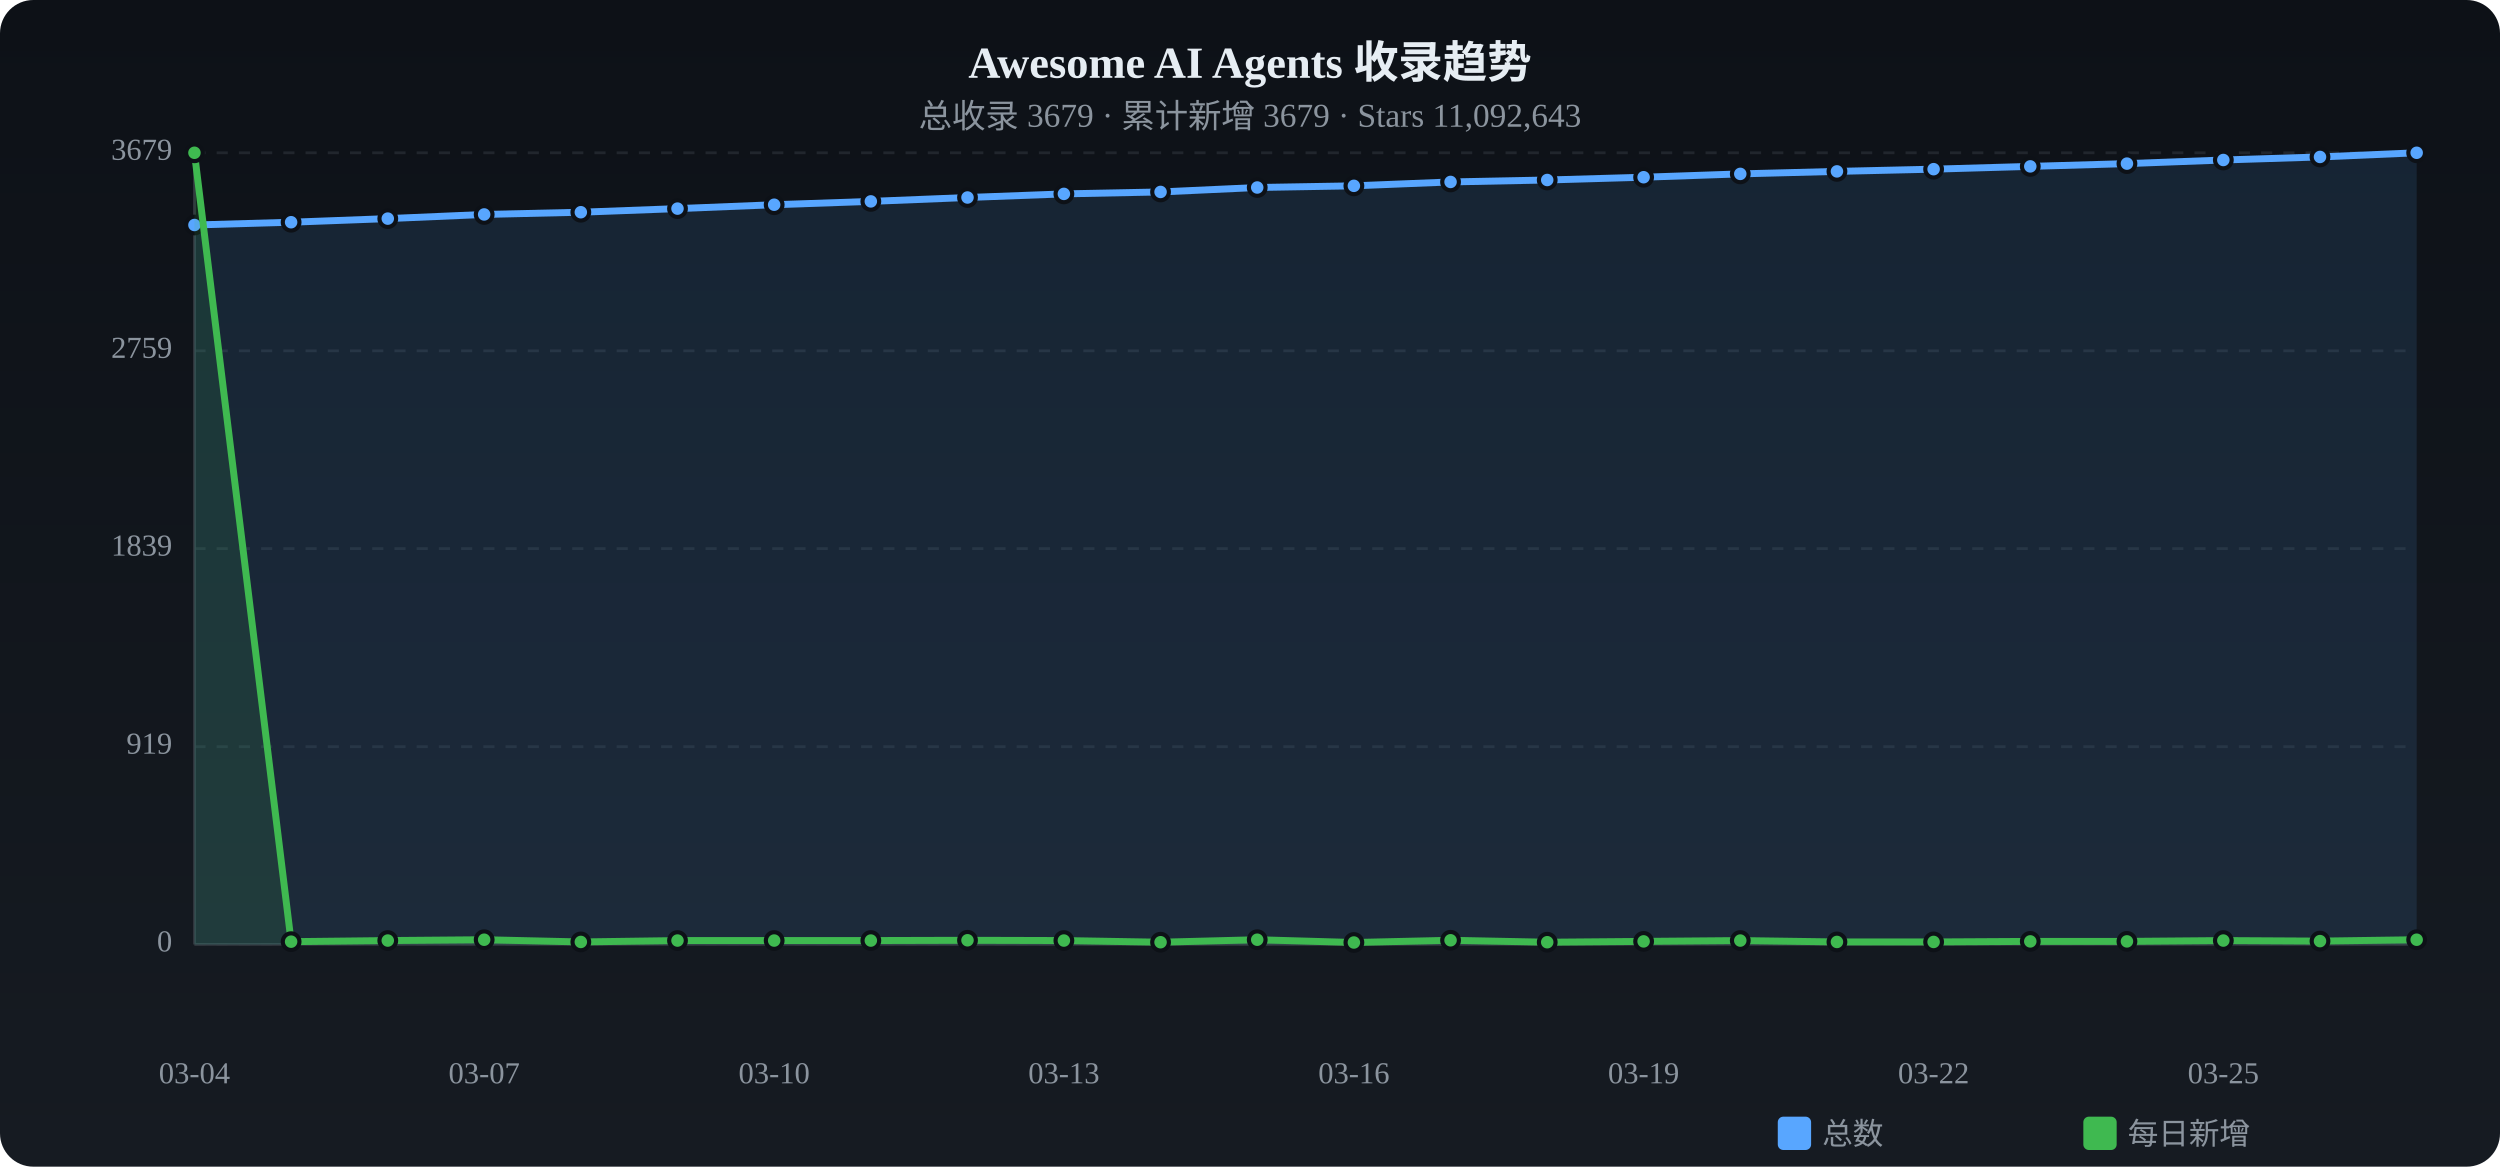
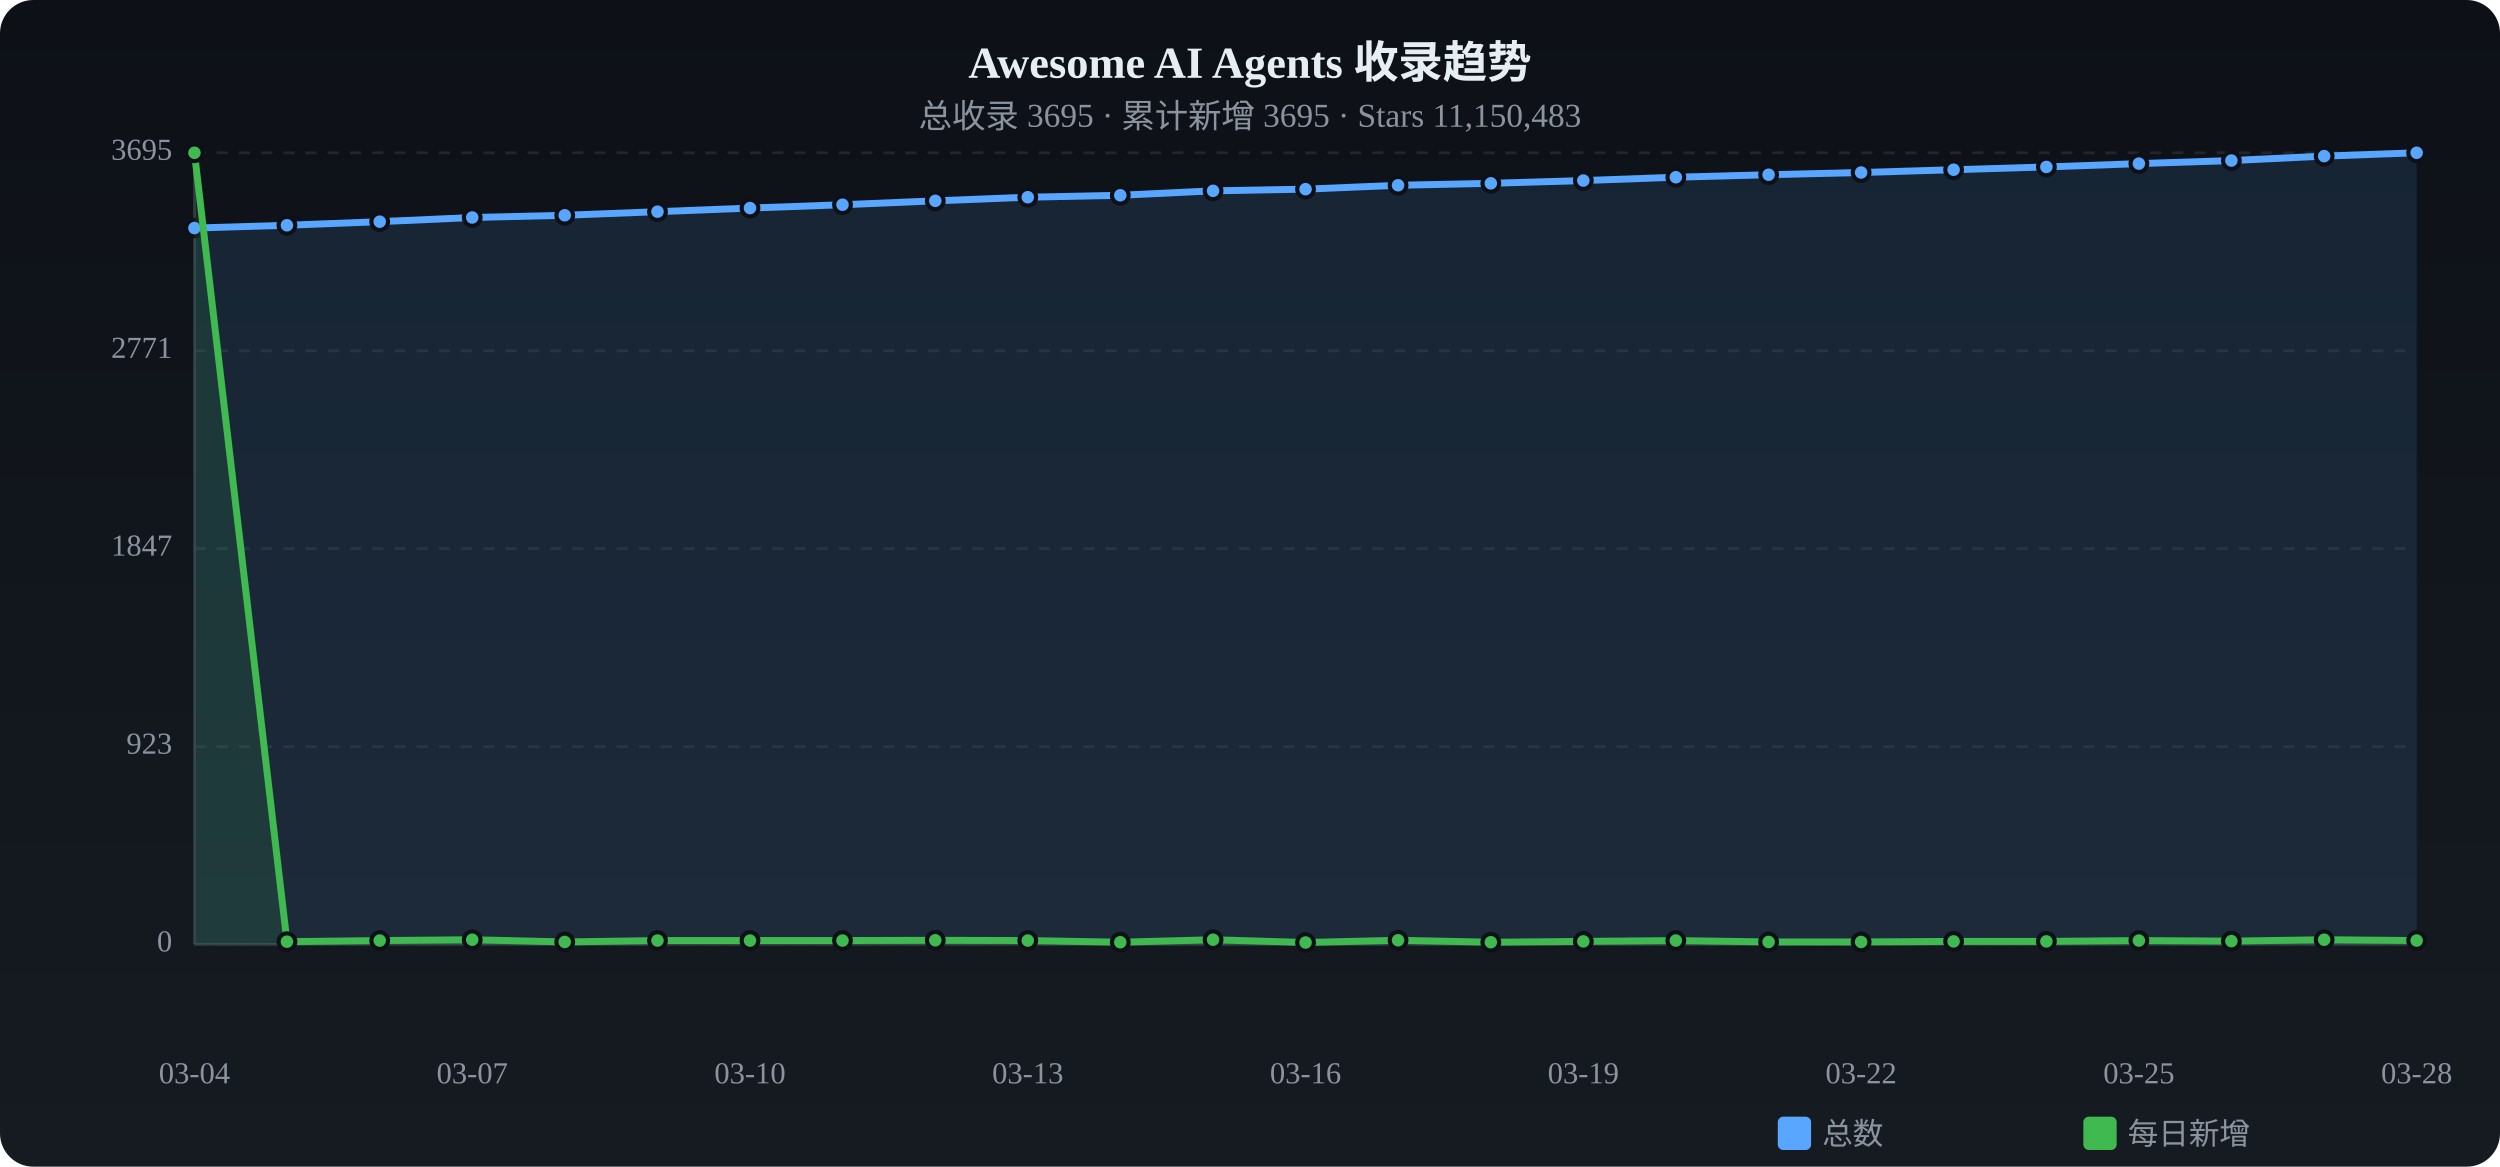
<svg xmlns="http://www.w3.org/2000/svg" viewBox="0 0 900 420" width="900" height="420">
  <defs>
    <linearGradient id="tbg" x1="0%" y1="0%" x2="0%" y2="100%">
      <stop offset="0%" stop-color="#0d1117" />
      <stop offset="100%" stop-color="#161b22" />
    </linearGradient>
  </defs>
  <rect width="900" height="420" rx="12" fill="url(#tbg)" />
  <text x="450.0" y="28" text-anchor="middle" fill="#e6edf3" font-size="16" font-weight="bold">Awesome AI Agents 收录趋势</text>
-   <text x="450.0" y="46" text-anchor="middle" fill="#8b949e" font-size="12">总收录 3679 · 累计新增 3679 · Stars 11,092,643</text>
+   <text x="450.0" y="46" text-anchor="middle" fill="#8b949e" font-size="12">总收录 3695 · 累计新增 3695 · Stars 11,150,483</text>
  <text x="62" y="340.0" text-anchor="end" fill="#8b949e" font-size="11" dominant-baseline="middle">0</text>
  <line x1="70" y1="340.0" x2="870" y2="340.0" stroke="#21262d" stroke-dasharray="4 4" />
-   <text x="62" y="268.8" text-anchor="end" fill="#8b949e" font-size="11" dominant-baseline="middle">919</text>
+   <text x="62" y="268.8" text-anchor="end" fill="#8b949e" font-size="11" dominant-baseline="middle">923</text>
  <line x1="70" y1="268.8" x2="870" y2="268.8" stroke="#21262d" stroke-dasharray="4 4" />
-   <text x="62" y="197.5" text-anchor="end" fill="#8b949e" font-size="11" dominant-baseline="middle">1839</text>
+   <text x="62" y="197.5" text-anchor="end" fill="#8b949e" font-size="11" dominant-baseline="middle">1847</text>
  <line x1="70" y1="197.5" x2="870" y2="197.5" stroke="#21262d" stroke-dasharray="4 4" />
-   <text x="62" y="126.3" text-anchor="end" fill="#8b949e" font-size="11" dominant-baseline="middle">2759</text>
+   <text x="62" y="126.3" text-anchor="end" fill="#8b949e" font-size="11" dominant-baseline="middle">2771</text>
  <line x1="70" y1="126.3" x2="870" y2="126.3" stroke="#21262d" stroke-dasharray="4 4" />
-   <text x="62" y="55.0" text-anchor="end" fill="#8b949e" font-size="11" dominant-baseline="middle">3679</text>
+   <text x="62" y="55.0" text-anchor="end" fill="#8b949e" font-size="11" dominant-baseline="middle">3695</text>
  <line x1="70" y1="55.0" x2="870" y2="55.0" stroke="#21262d" stroke-dasharray="4 4" />
  <line x1="70" y1="55" x2="70" y2="340" stroke="#30363d" />
  <line x1="70" y1="340" x2="870" y2="340" stroke="#30363d" />
-   <path d="M70.0,81.0 L104.8,80.0 L139.6,78.7 L174.3,77.2 L209.1,76.4 L243.9,75.1 L278.7,73.7 L313.5,72.5 L348.3,71.1 L383.0,69.8 L417.8,69.1 L452.6,67.5 L487.4,66.9 L522.2,65.5 L557.0,64.8 L591.7,63.8 L626.5,62.6 L661.3,61.7 L696.1,60.9 L730.9,59.9 L765.7,58.9 L800.4,57.6 L835.2,56.5 L870.0,55.0 L870.0,340 L70.0,340 Z" fill="#58a6ff" opacity="0.12" />
-   <polyline points="70.0,81.0 104.8,80.0 139.6,78.7 174.3,77.2 209.1,76.4 243.9,75.1 278.7,73.7 313.5,72.5 348.3,71.1 383.0,69.8 417.8,69.1 452.6,67.5 487.4,66.9 522.2,65.5 557.0,64.8 591.7,63.8 626.5,62.6 661.3,61.7 696.1,60.9 730.9,59.9 765.7,58.9 800.4,57.6 835.2,56.5 870.0,55.0" fill="none" stroke="#58a6ff" stroke-width="2.5" stroke-linecap="round" stroke-linejoin="round" />
-   <circle cx="70.0" cy="81.0" r="3" fill="#58a6ff" stroke="#0d1117" stroke-width="1.5" />
-   <circle cx="104.8" cy="80.0" r="3" fill="#58a6ff" stroke="#0d1117" stroke-width="1.5" />
-   <circle cx="139.6" cy="78.7" r="3" fill="#58a6ff" stroke="#0d1117" stroke-width="1.5" />
-   <circle cx="174.3" cy="77.2" r="3" fill="#58a6ff" stroke="#0d1117" stroke-width="1.5" />
-   <circle cx="209.1" cy="76.4" r="3" fill="#58a6ff" stroke="#0d1117" stroke-width="1.5" />
-   <circle cx="243.9" cy="75.1" r="3" fill="#58a6ff" stroke="#0d1117" stroke-width="1.5" />
-   <circle cx="278.7" cy="73.7" r="3" fill="#58a6ff" stroke="#0d1117" stroke-width="1.5" />
-   <circle cx="313.5" cy="72.5" r="3" fill="#58a6ff" stroke="#0d1117" stroke-width="1.5" />
-   <circle cx="348.3" cy="71.1" r="3" fill="#58a6ff" stroke="#0d1117" stroke-width="1.5" />
-   <circle cx="383.0" cy="69.8" r="3" fill="#58a6ff" stroke="#0d1117" stroke-width="1.5" />
-   <circle cx="417.8" cy="69.1" r="3" fill="#58a6ff" stroke="#0d1117" stroke-width="1.5" />
-   <circle cx="452.6" cy="67.5" r="3" fill="#58a6ff" stroke="#0d1117" stroke-width="1.5" />
-   <circle cx="487.4" cy="66.9" r="3" fill="#58a6ff" stroke="#0d1117" stroke-width="1.5" />
-   <circle cx="522.2" cy="65.5" r="3" fill="#58a6ff" stroke="#0d1117" stroke-width="1.5" />
-   <circle cx="557.0" cy="64.8" r="3" fill="#58a6ff" stroke="#0d1117" stroke-width="1.5" />
-   <circle cx="591.7" cy="63.8" r="3" fill="#58a6ff" stroke="#0d1117" stroke-width="1.5" />
-   <circle cx="626.5" cy="62.6" r="3" fill="#58a6ff" stroke="#0d1117" stroke-width="1.5" />
-   <circle cx="661.3" cy="61.7" r="3" fill="#58a6ff" stroke="#0d1117" stroke-width="1.5" />
-   <circle cx="696.1" cy="60.9" r="3" fill="#58a6ff" stroke="#0d1117" stroke-width="1.5" />
-   <circle cx="730.9" cy="59.9" r="3" fill="#58a6ff" stroke="#0d1117" stroke-width="1.5" />
-   <circle cx="765.7" cy="58.9" r="3" fill="#58a6ff" stroke="#0d1117" stroke-width="1.5" />
-   <circle cx="800.4" cy="57.6" r="3" fill="#58a6ff" stroke="#0d1117" stroke-width="1.5" />
-   <circle cx="835.2" cy="56.5" r="3" fill="#58a6ff" stroke="#0d1117" stroke-width="1.5" />
+   <path d="M70.0,82.1 L103.3,81.1 L136.7,79.8 L170.0,78.3 L203.3,77.5 L236.7,76.2 L270.0,74.9 L303.3,73.7 L336.7,72.3 L370.0,71.0 L403.3,70.3 L436.7,68.7 L470.0,68.1 L503.3,66.7 L536.7,66.0 L570.0,65.0 L603.3,63.8 L636.7,62.9 L670.0,62.1 L703.3,61.1 L736.7,60.1 L770.0,58.9 L803.3,57.8 L836.7,56.2 L870.0,55.0 L870.0,340 L70.0,340 Z" fill="#58a6ff" opacity="0.12" />
+   <polyline points="70.0,82.1 103.3,81.1 136.7,79.8 170.0,78.3 203.3,77.5 236.7,76.2 270.0,74.9 303.3,73.7 336.7,72.3 370.0,71.0 403.3,70.3 436.7,68.7 470.0,68.1 503.3,66.7 536.7,66.0 570.0,65.0 603.3,63.8 636.7,62.9 670.0,62.1 703.3,61.1 736.7,60.1 770.0,58.9 803.3,57.8 836.7,56.2 870.0,55.0" fill="none" stroke="#58a6ff" stroke-width="2.5" stroke-linecap="round" stroke-linejoin="round" />
+   <circle cx="70.0" cy="82.1" r="3" fill="#58a6ff" stroke="#0d1117" stroke-width="1.5" />
+   <circle cx="103.3" cy="81.1" r="3" fill="#58a6ff" stroke="#0d1117" stroke-width="1.5" />
+   <circle cx="136.7" cy="79.8" r="3" fill="#58a6ff" stroke="#0d1117" stroke-width="1.5" />
+   <circle cx="170.0" cy="78.3" r="3" fill="#58a6ff" stroke="#0d1117" stroke-width="1.5" />
+   <circle cx="203.3" cy="77.5" r="3" fill="#58a6ff" stroke="#0d1117" stroke-width="1.5" />
+   <circle cx="236.7" cy="76.2" r="3" fill="#58a6ff" stroke="#0d1117" stroke-width="1.5" />
+   <circle cx="270.0" cy="74.9" r="3" fill="#58a6ff" stroke="#0d1117" stroke-width="1.5" />
+   <circle cx="303.3" cy="73.7" r="3" fill="#58a6ff" stroke="#0d1117" stroke-width="1.5" />
+   <circle cx="336.7" cy="72.3" r="3" fill="#58a6ff" stroke="#0d1117" stroke-width="1.5" />
+   <circle cx="370.0" cy="71.0" r="3" fill="#58a6ff" stroke="#0d1117" stroke-width="1.5" />
+   <circle cx="403.3" cy="70.3" r="3" fill="#58a6ff" stroke="#0d1117" stroke-width="1.5" />
+   <circle cx="436.7" cy="68.7" r="3" fill="#58a6ff" stroke="#0d1117" stroke-width="1.5" />
+   <circle cx="470.0" cy="68.1" r="3" fill="#58a6ff" stroke="#0d1117" stroke-width="1.5" />
+   <circle cx="503.3" cy="66.7" r="3" fill="#58a6ff" stroke="#0d1117" stroke-width="1.5" />
+   <circle cx="536.7" cy="66.0" r="3" fill="#58a6ff" stroke="#0d1117" stroke-width="1.5" />
+   <circle cx="570.0" cy="65.0" r="3" fill="#58a6ff" stroke="#0d1117" stroke-width="1.5" />
+   <circle cx="603.3" cy="63.8" r="3" fill="#58a6ff" stroke="#0d1117" stroke-width="1.5" />
+   <circle cx="636.7" cy="62.9" r="3" fill="#58a6ff" stroke="#0d1117" stroke-width="1.5" />
+   <circle cx="670.0" cy="62.1" r="3" fill="#58a6ff" stroke="#0d1117" stroke-width="1.5" />
+   <circle cx="703.3" cy="61.1" r="3" fill="#58a6ff" stroke="#0d1117" stroke-width="1.5" />
+   <circle cx="736.7" cy="60.1" r="3" fill="#58a6ff" stroke="#0d1117" stroke-width="1.5" />
+   <circle cx="770.0" cy="58.9" r="3" fill="#58a6ff" stroke="#0d1117" stroke-width="1.5" />
+   <circle cx="803.3" cy="57.8" r="3" fill="#58a6ff" stroke="#0d1117" stroke-width="1.5" />
+   <circle cx="836.7" cy="56.2" r="3" fill="#58a6ff" stroke="#0d1117" stroke-width="1.5" />
  <circle cx="870.0" cy="55.0" r="3" fill="#58a6ff" stroke="#0d1117" stroke-width="1.5" />
-   <path d="M70.0,55.0 L104.8,339.0 L139.6,338.6 L174.3,338.3 L209.1,339.1 L243.9,338.6 L278.7,338.6 L313.5,338.6 L348.3,338.5 L383.0,338.6 L417.8,339.2 L452.6,338.3 L487.4,339.3 L522.2,338.5 L557.0,339.2 L591.7,338.9 L626.5,338.6 L661.3,339.1 L696.1,339.1 L730.9,338.9 L765.7,338.9 L800.4,338.6 L835.2,338.8 L870.0,338.3 L870.0,340 L70.0,340 Z" fill="#3fb950" opacity="0.12" />
-   <polyline points="70.0,55.0 104.8,339.0 139.6,338.6 174.3,338.3 209.1,339.1 243.9,338.6 278.7,338.6 313.5,338.6 348.3,338.5 383.0,338.6 417.8,339.2 452.6,338.3 487.4,339.3 522.2,338.5 557.0,339.2 591.7,338.9 626.5,338.6 661.3,339.1 696.1,339.1 730.9,338.9 765.7,338.9 800.4,338.6 835.2,338.8 870.0,338.3" fill="none" stroke="#3fb950" stroke-width="2.5" stroke-linecap="round" stroke-linejoin="round" />
+   <path d="M70.0,55.0 L103.3,339.0 L136.7,338.6 L170.0,338.3 L203.3,339.1 L236.7,338.6 L270.0,338.6 L303.3,338.6 L336.7,338.5 L370.0,338.6 L403.3,339.2 L436.7,338.3 L470.0,339.3 L503.3,338.5 L536.7,339.2 L570.0,338.9 L603.3,338.6 L636.7,339.1 L670.0,339.1 L703.3,338.9 L736.7,338.9 L770.0,338.6 L803.3,338.8 L836.7,338.3 L870.0,338.6 L870.0,340 L70.0,340 Z" fill="#3fb950" opacity="0.12" />
+   <polyline points="70.0,55.0 103.3,339.0 136.7,338.6 170.0,338.3 203.3,339.1 236.7,338.6 270.0,338.6 303.3,338.6 336.7,338.5 370.0,338.6 403.3,339.2 436.7,338.3 470.0,339.3 503.3,338.5 536.7,339.2 570.0,338.9 603.3,338.6 636.7,339.1 670.0,339.1 703.3,338.9 736.7,338.9 770.0,338.6 803.3,338.8 836.7,338.3 870.0,338.6" fill="none" stroke="#3fb950" stroke-width="2.5" stroke-linecap="round" stroke-linejoin="round" />
  <circle cx="70.0" cy="55.0" r="3" fill="#3fb950" stroke="#0d1117" stroke-width="1.5" />
-   <circle cx="104.8" cy="339.0" r="3" fill="#3fb950" stroke="#0d1117" stroke-width="1.5" />
-   <circle cx="139.6" cy="338.6" r="3" fill="#3fb950" stroke="#0d1117" stroke-width="1.5" />
-   <circle cx="174.3" cy="338.3" r="3" fill="#3fb950" stroke="#0d1117" stroke-width="1.5" />
-   <circle cx="209.1" cy="339.1" r="3" fill="#3fb950" stroke="#0d1117" stroke-width="1.5" />
-   <circle cx="243.9" cy="338.6" r="3" fill="#3fb950" stroke="#0d1117" stroke-width="1.5" />
-   <circle cx="278.7" cy="338.6" r="3" fill="#3fb950" stroke="#0d1117" stroke-width="1.5" />
-   <circle cx="313.5" cy="338.6" r="3" fill="#3fb950" stroke="#0d1117" stroke-width="1.5" />
-   <circle cx="348.3" cy="338.5" r="3" fill="#3fb950" stroke="#0d1117" stroke-width="1.5" />
-   <circle cx="383.0" cy="338.6" r="3" fill="#3fb950" stroke="#0d1117" stroke-width="1.5" />
-   <circle cx="417.8" cy="339.2" r="3" fill="#3fb950" stroke="#0d1117" stroke-width="1.5" />
-   <circle cx="452.6" cy="338.3" r="3" fill="#3fb950" stroke="#0d1117" stroke-width="1.5" />
-   <circle cx="487.4" cy="339.3" r="3" fill="#3fb950" stroke="#0d1117" stroke-width="1.5" />
-   <circle cx="522.2" cy="338.5" r="3" fill="#3fb950" stroke="#0d1117" stroke-width="1.5" />
-   <circle cx="557.0" cy="339.2" r="3" fill="#3fb950" stroke="#0d1117" stroke-width="1.5" />
-   <circle cx="591.7" cy="338.9" r="3" fill="#3fb950" stroke="#0d1117" stroke-width="1.5" />
-   <circle cx="626.5" cy="338.6" r="3" fill="#3fb950" stroke="#0d1117" stroke-width="1.5" />
-   <circle cx="661.3" cy="339.1" r="3" fill="#3fb950" stroke="#0d1117" stroke-width="1.5" />
-   <circle cx="696.1" cy="339.1" r="3" fill="#3fb950" stroke="#0d1117" stroke-width="1.5" />
-   <circle cx="730.9" cy="338.9" r="3" fill="#3fb950" stroke="#0d1117" stroke-width="1.5" />
-   <circle cx="765.7" cy="338.9" r="3" fill="#3fb950" stroke="#0d1117" stroke-width="1.5" />
-   <circle cx="800.4" cy="338.6" r="3" fill="#3fb950" stroke="#0d1117" stroke-width="1.5" />
-   <circle cx="835.2" cy="338.8" r="3" fill="#3fb950" stroke="#0d1117" stroke-width="1.5" />
-   <circle cx="870.0" cy="338.3" r="3" fill="#3fb950" stroke="#0d1117" stroke-width="1.5" />
+   <circle cx="103.3" cy="339.0" r="3" fill="#3fb950" stroke="#0d1117" stroke-width="1.5" />
+   <circle cx="136.7" cy="338.6" r="3" fill="#3fb950" stroke="#0d1117" stroke-width="1.5" />
+   <circle cx="170.0" cy="338.3" r="3" fill="#3fb950" stroke="#0d1117" stroke-width="1.5" />
+   <circle cx="203.3" cy="339.1" r="3" fill="#3fb950" stroke="#0d1117" stroke-width="1.5" />
+   <circle cx="236.7" cy="338.6" r="3" fill="#3fb950" stroke="#0d1117" stroke-width="1.5" />
+   <circle cx="270.0" cy="338.6" r="3" fill="#3fb950" stroke="#0d1117" stroke-width="1.5" />
+   <circle cx="303.3" cy="338.6" r="3" fill="#3fb950" stroke="#0d1117" stroke-width="1.5" />
+   <circle cx="336.7" cy="338.5" r="3" fill="#3fb950" stroke="#0d1117" stroke-width="1.5" />
+   <circle cx="370.0" cy="338.6" r="3" fill="#3fb950" stroke="#0d1117" stroke-width="1.5" />
+   <circle cx="403.3" cy="339.2" r="3" fill="#3fb950" stroke="#0d1117" stroke-width="1.5" />
+   <circle cx="436.7" cy="338.3" r="3" fill="#3fb950" stroke="#0d1117" stroke-width="1.5" />
+   <circle cx="470.0" cy="339.3" r="3" fill="#3fb950" stroke="#0d1117" stroke-width="1.5" />
+   <circle cx="503.3" cy="338.5" r="3" fill="#3fb950" stroke="#0d1117" stroke-width="1.5" />
+   <circle cx="536.7" cy="339.2" r="3" fill="#3fb950" stroke="#0d1117" stroke-width="1.5" />
+   <circle cx="570.0" cy="338.9" r="3" fill="#3fb950" stroke="#0d1117" stroke-width="1.5" />
+   <circle cx="603.3" cy="338.6" r="3" fill="#3fb950" stroke="#0d1117" stroke-width="1.5" />
+   <circle cx="636.7" cy="339.1" r="3" fill="#3fb950" stroke="#0d1117" stroke-width="1.5" />
+   <circle cx="670.0" cy="339.1" r="3" fill="#3fb950" stroke="#0d1117" stroke-width="1.5" />
+   <circle cx="703.3" cy="338.9" r="3" fill="#3fb950" stroke="#0d1117" stroke-width="1.5" />
+   <circle cx="736.7" cy="338.9" r="3" fill="#3fb950" stroke="#0d1117" stroke-width="1.5" />
+   <circle cx="770.0" cy="338.6" r="3" fill="#3fb950" stroke="#0d1117" stroke-width="1.5" />
+   <circle cx="803.3" cy="338.8" r="3" fill="#3fb950" stroke="#0d1117" stroke-width="1.5" />
+   <circle cx="836.7" cy="338.3" r="3" fill="#3fb950" stroke="#0d1117" stroke-width="1.5" />
+   <circle cx="870.0" cy="338.6" r="3" fill="#3fb950" stroke="#0d1117" stroke-width="1.5" />
  <text x="70.0" y="390" text-anchor="middle" fill="#8b949e" font-size="11">03-04</text>
-   <text x="174.3" y="390" text-anchor="middle" fill="#8b949e" font-size="11">03-07</text>
-   <text x="278.7" y="390" text-anchor="middle" fill="#8b949e" font-size="11">03-10</text>
-   <text x="383.0" y="390" text-anchor="middle" fill="#8b949e" font-size="11">03-13</text>
-   <text x="487.4" y="390" text-anchor="middle" fill="#8b949e" font-size="11">03-16</text>
-   <text x="591.7" y="390" text-anchor="middle" fill="#8b949e" font-size="11">03-19</text>
-   <text x="696.1" y="390" text-anchor="middle" fill="#8b949e" font-size="11">03-22</text>
-   <text x="800.4" y="390" text-anchor="middle" fill="#8b949e" font-size="11">03-25</text>
+   <text x="170.0" y="390" text-anchor="middle" fill="#8b949e" font-size="11">03-07</text>
+   <text x="270.0" y="390" text-anchor="middle" fill="#8b949e" font-size="11">03-10</text>
+   <text x="370.0" y="390" text-anchor="middle" fill="#8b949e" font-size="11">03-13</text>
+   <text x="470.0" y="390" text-anchor="middle" fill="#8b949e" font-size="11">03-16</text>
+   <text x="570.0" y="390" text-anchor="middle" fill="#8b949e" font-size="11">03-19</text>
+   <text x="670.0" y="390" text-anchor="middle" fill="#8b949e" font-size="11">03-22</text>
+   <text x="770.0" y="390" text-anchor="middle" fill="#8b949e" font-size="11">03-25</text>
+   <text x="870.0" y="390" text-anchor="middle" fill="#8b949e" font-size="11">03-28</text>
  <rect x="640" y="402" width="12" height="12" rx="2" fill="#58a6ff" />
  <text x="656" y="412" fill="#8b949e" font-size="11">总数</text>
  <rect x="750" y="402" width="12" height="12" rx="2" fill="#3fb950" />
  <text x="766" y="412" fill="#8b949e" font-size="11">每日新增</text>
</svg>
